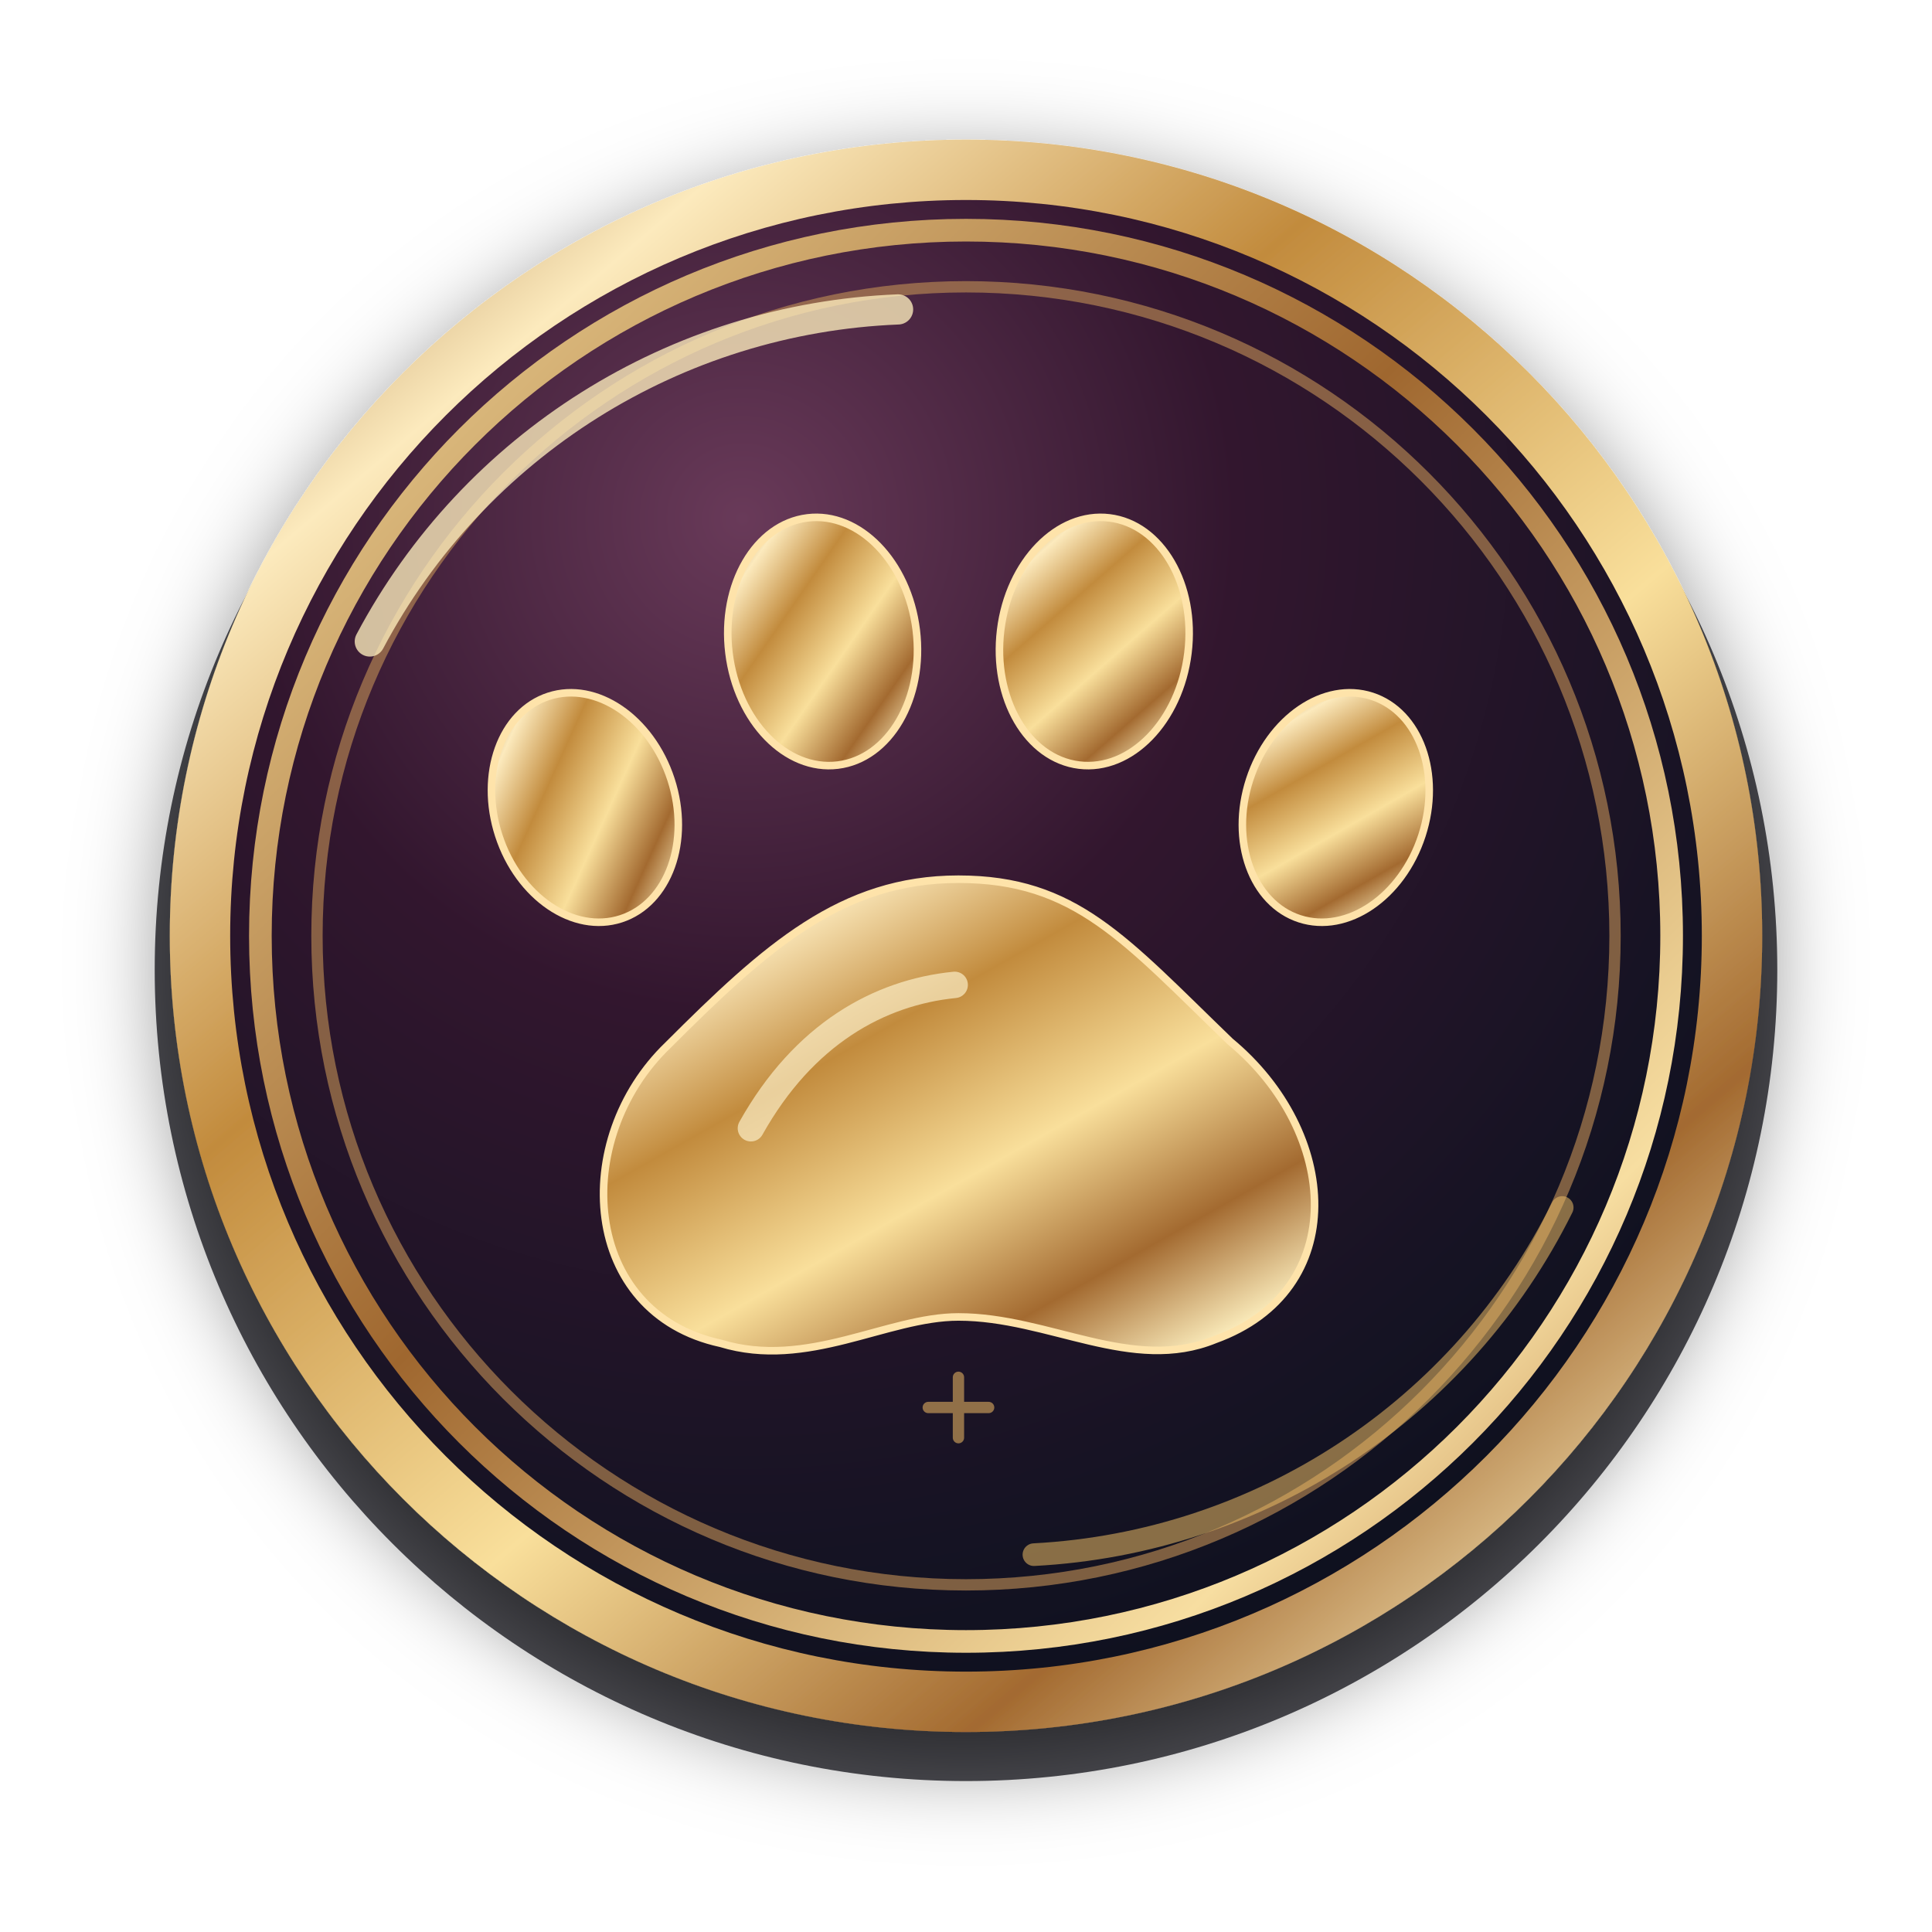
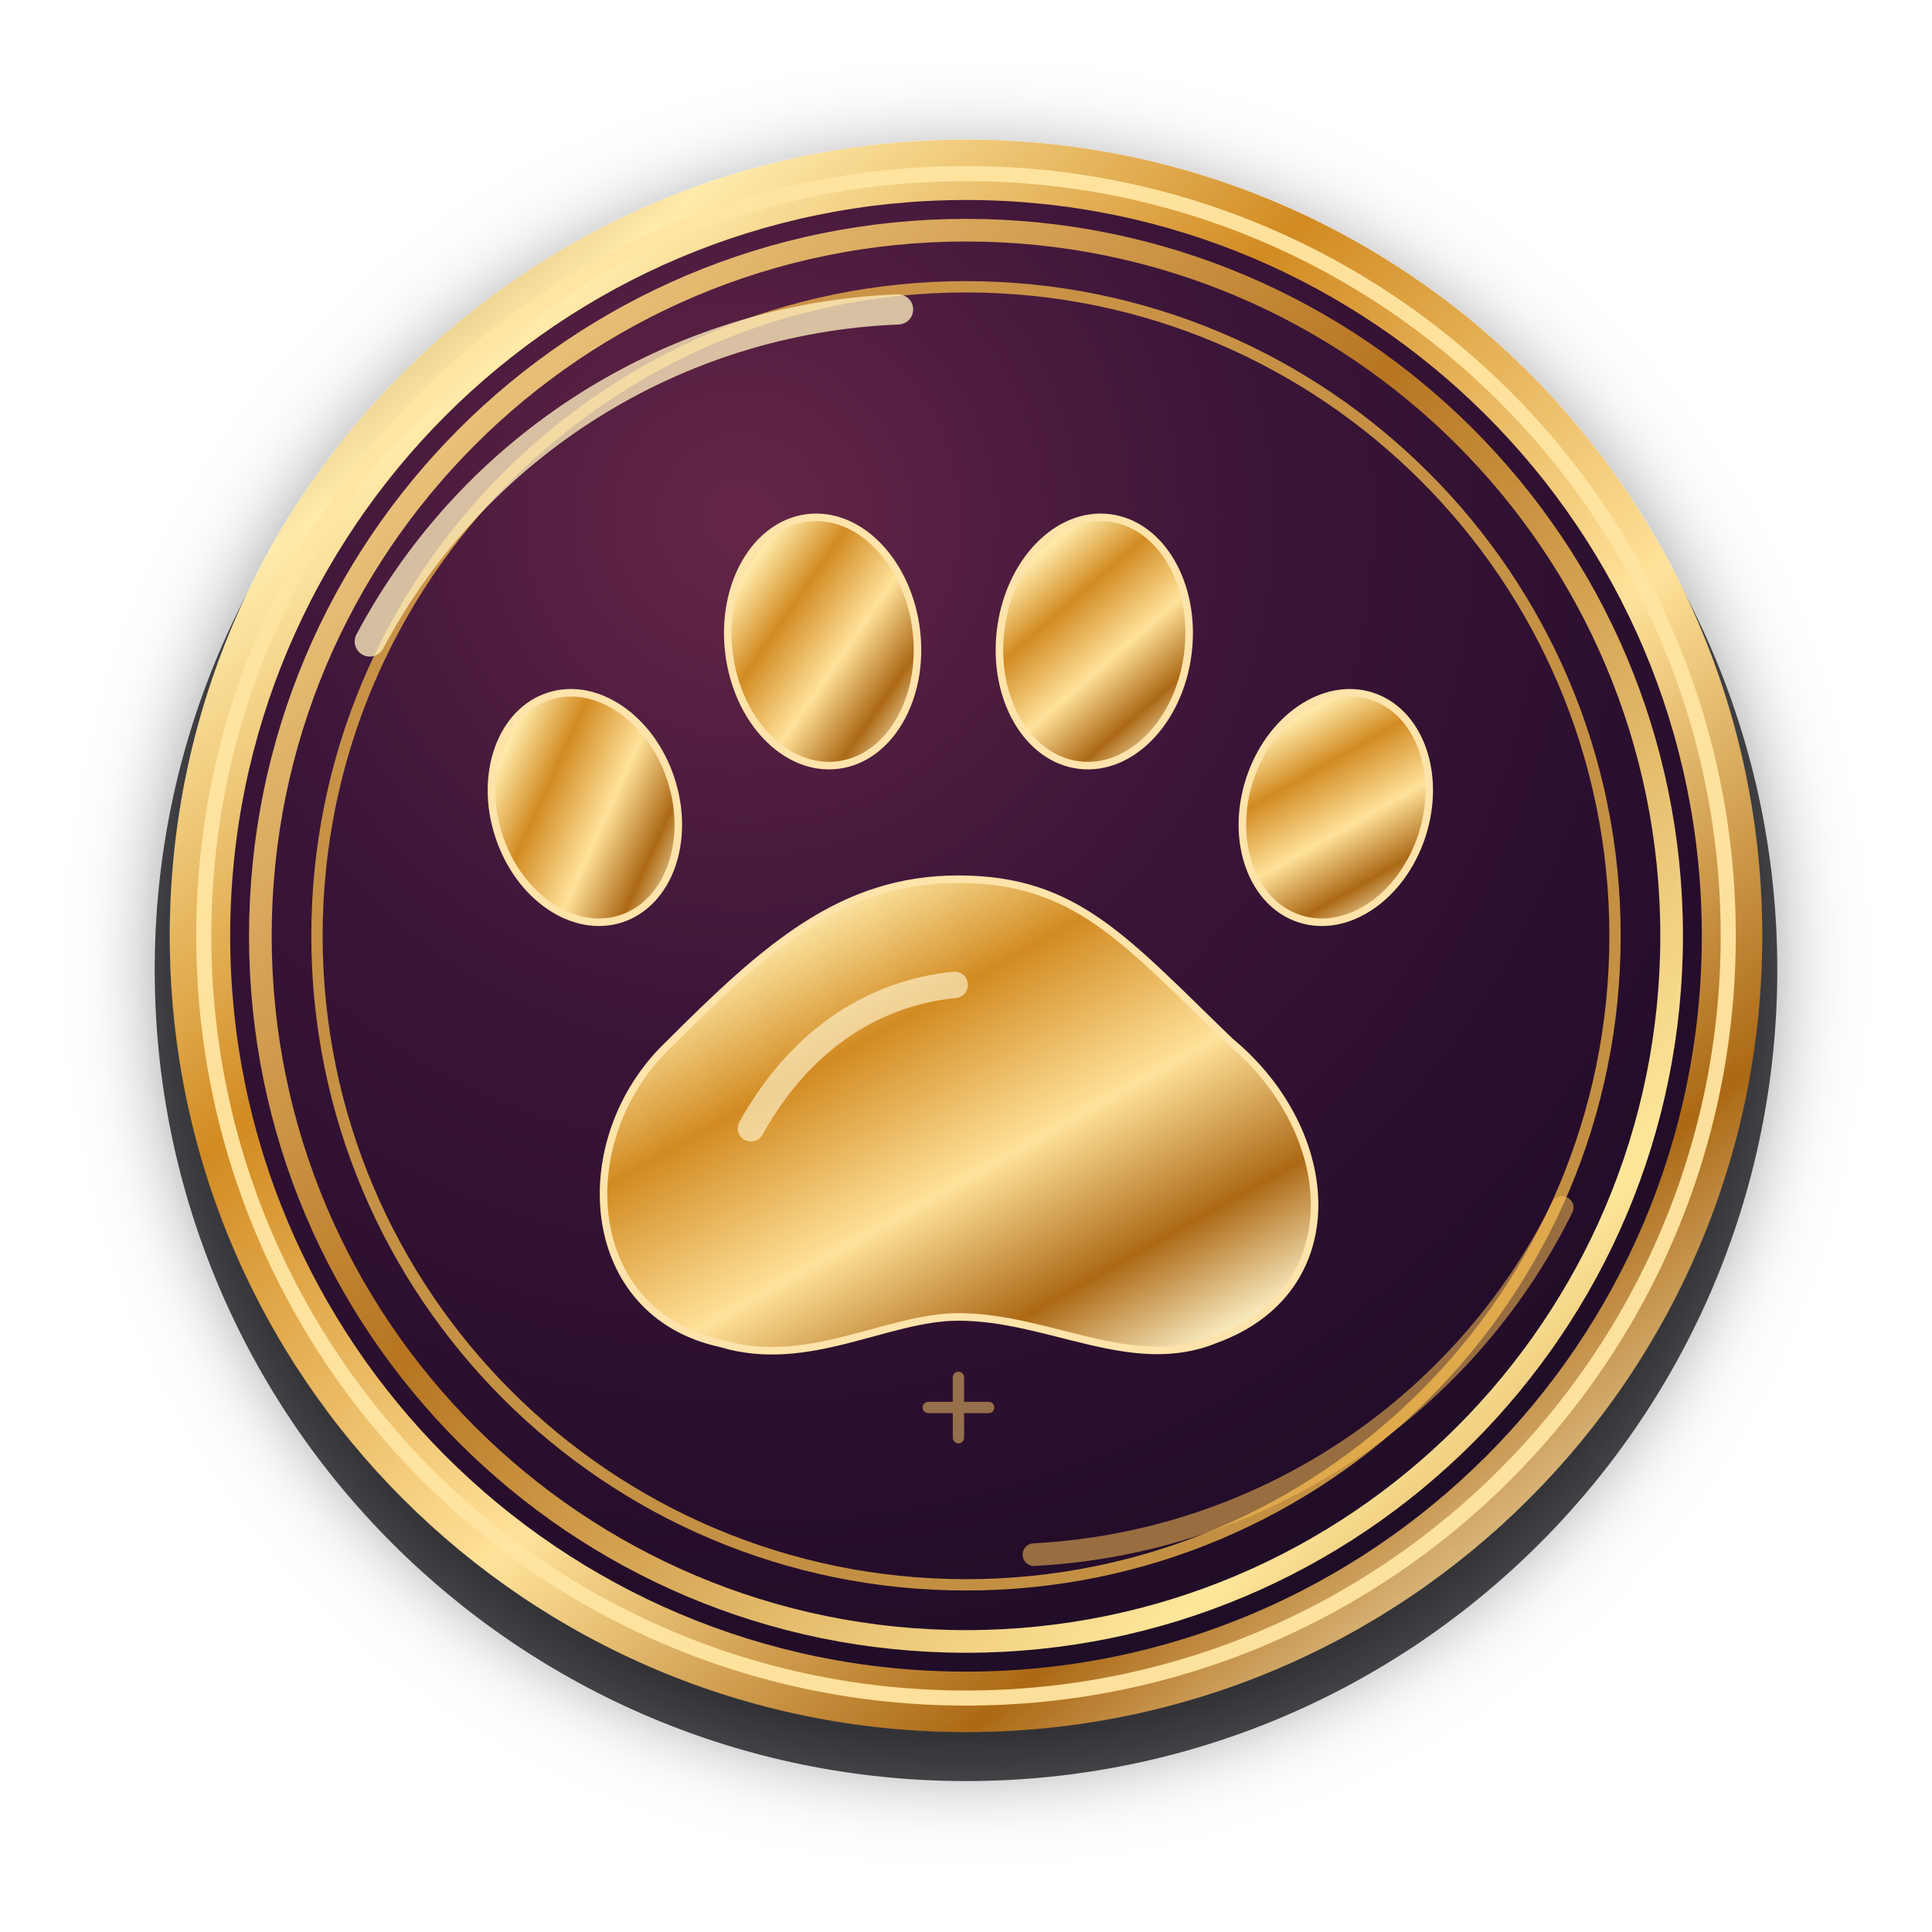
<svg xmlns="http://www.w3.org/2000/svg" width="512" height="512" viewBox="0 0 512 512" aria-labelledby="title">
  <defs>
    <radialGradient id="disc" cx="35%" cy="22%" r="92%">
-       <stop stop-color="#693a59" />
-       <stop offset=".36" stop-color="#32162e" />
-       <stop offset=".76" stop-color="#151323" />
-       <stop offset="1" stop-color="#090e1b" />
+       <stop stop-color="#662647" />
+       <stop offset=".36" stop-color="#3c1539" />
+       <stop offset=".76" stop-color="#260d2b" />
+       <stop offset="1" stop-color="#170d22" />
    </radialGradient>
    <linearGradient id="gold" x1="0" y1="0" x2=".85" y2="1">
-       <stop stop-color="#95612a" />
-       <stop offset=".18" stop-color="#fceabd" />
-       <stop offset=".38" stop-color="#c28b3d" />
-       <stop offset=".62" stop-color="#f9df9b" />
-       <stop offset=".83" stop-color="#a36a30" />
-       <stop offset="1" stop-color="#fff2c2" />
+       <stop stop-color="#92520d" />
+       <stop offset=".18" stop-color="#ffebaa" />
+       <stop offset=".38" stop-color="#d28b22" />
+       <stop offset=".62" stop-color="#ffe29a" />
+       <stop offset=".83" stop-color="#ac6915" />
+       <stop offset="1" stop-color="#fff5cc" />
    </linearGradient>
    <linearGradient id="inner" x1="0" y1="0" x2="1" y2="1">
-       <stop stop-color="#f2d99b" />
-       <stop offset=".45" stop-color="#9f672f" />
-       <stop offset=".82" stop-color="#f7dea1" />
-       <stop offset="1" stop-color="#ad703d" />
+       <stop stop-color="#ffe2a0" />
+       <stop offset=".45" stop-color="#b77521" />
+       <stop offset=".82" stop-color="#ffe79a" />
+       <stop offset="1" stop-color="#bc7d2c" />
    </linearGradient>
    <filter id="shadow" x="-35%" y="-35%" width="170%" height="175%">
      <feGaussianBlur in="SourceAlpha" stdDeviation="12" result="b" />
      <feOffset in="b" dy="7" result="o" />
      <feComponentTransfer in="o" result="op">
        <feFuncA type="linear" slope=".5" />
      </feComponentTransfer>
      <feMerge>
        <feMergeNode in="op" />
        <feMergeNode in="SourceGraphic" />
      </feMerge>
    </filter>
  </defs>
  <circle cx="256" cy="257" r="215" fill="#080811" opacity=".72" />
  <circle cx="256" cy="248" r="211" fill="url(#gold)" filter="url(#shadow)" />
+   <circle cx="256" cy="248" r="202" stroke="#ffe5a1" stroke-width="4" fill="none" opacity=".95" />
  <circle cx="256" cy="248" r="195" fill="url(#disc)" />
  <circle cx="256" cy="248" r="187" stroke="url(#inner)" stroke-width="6" fill="none" />
-   <circle cx="256" cy="248" r="172" stroke="#bd8c54" stroke-opacity=".63" stroke-width="3" fill="none" />
+   <circle cx="256" cy="248" r="172" stroke="#e4ab49" stroke-opacity=".83" stroke-width="3" fill="none" />
  <path d="M98 170 A166 166 0 0 1 238 82" stroke="#fff0bf" stroke-width="8" stroke-linecap="round" stroke-opacity=".77" fill="none" />
-   <path d="M274 412 A166 166 0 0 0 414 320" stroke="#e9b965" stroke-width="6" stroke-linecap="round" stroke-opacity=".55" fill="none" />
+   <path d="M274 412 A166 166 0 0 0 414 320" stroke="#f7bd54" stroke-width="6" stroke-linecap="round" stroke-opacity=".55" fill="none" />
  <g fill="url(#gold)" stroke="#fee3aa" stroke-width="2" stroke-linejoin="round">
    <ellipse cx="155" cy="214" rx="24" ry="31" transform="rotate(-18 155 214)" />
    <ellipse cx="218" cy="170" rx="25" ry="33" transform="rotate(-7 218 170)" />
    <ellipse cx="290" cy="170" rx="25" ry="33" transform="rotate(7 290 170)" />
    <ellipse cx="354" cy="214" rx="24" ry="31" transform="rotate(18 354 214)" />
    <path d="M254 233 C223 233 203 251 177 277 C151 302 154 348 191 356 C214 363 235 349 254 349 C278 349 300 364 322 355 C358 342 355 300 326 276 C298 249 285 233 254 233Z" />
  </g>
  <path d="M199 299c14-25 34-36 54-38" stroke="#fff4d0" stroke-width="7" stroke-opacity=".65" stroke-linecap="round" fill="none" />
  <path d="M254 365v16M246 373h16" stroke="#c89b58" stroke-width="3" stroke-linecap="round" opacity=".68" />
</svg>
